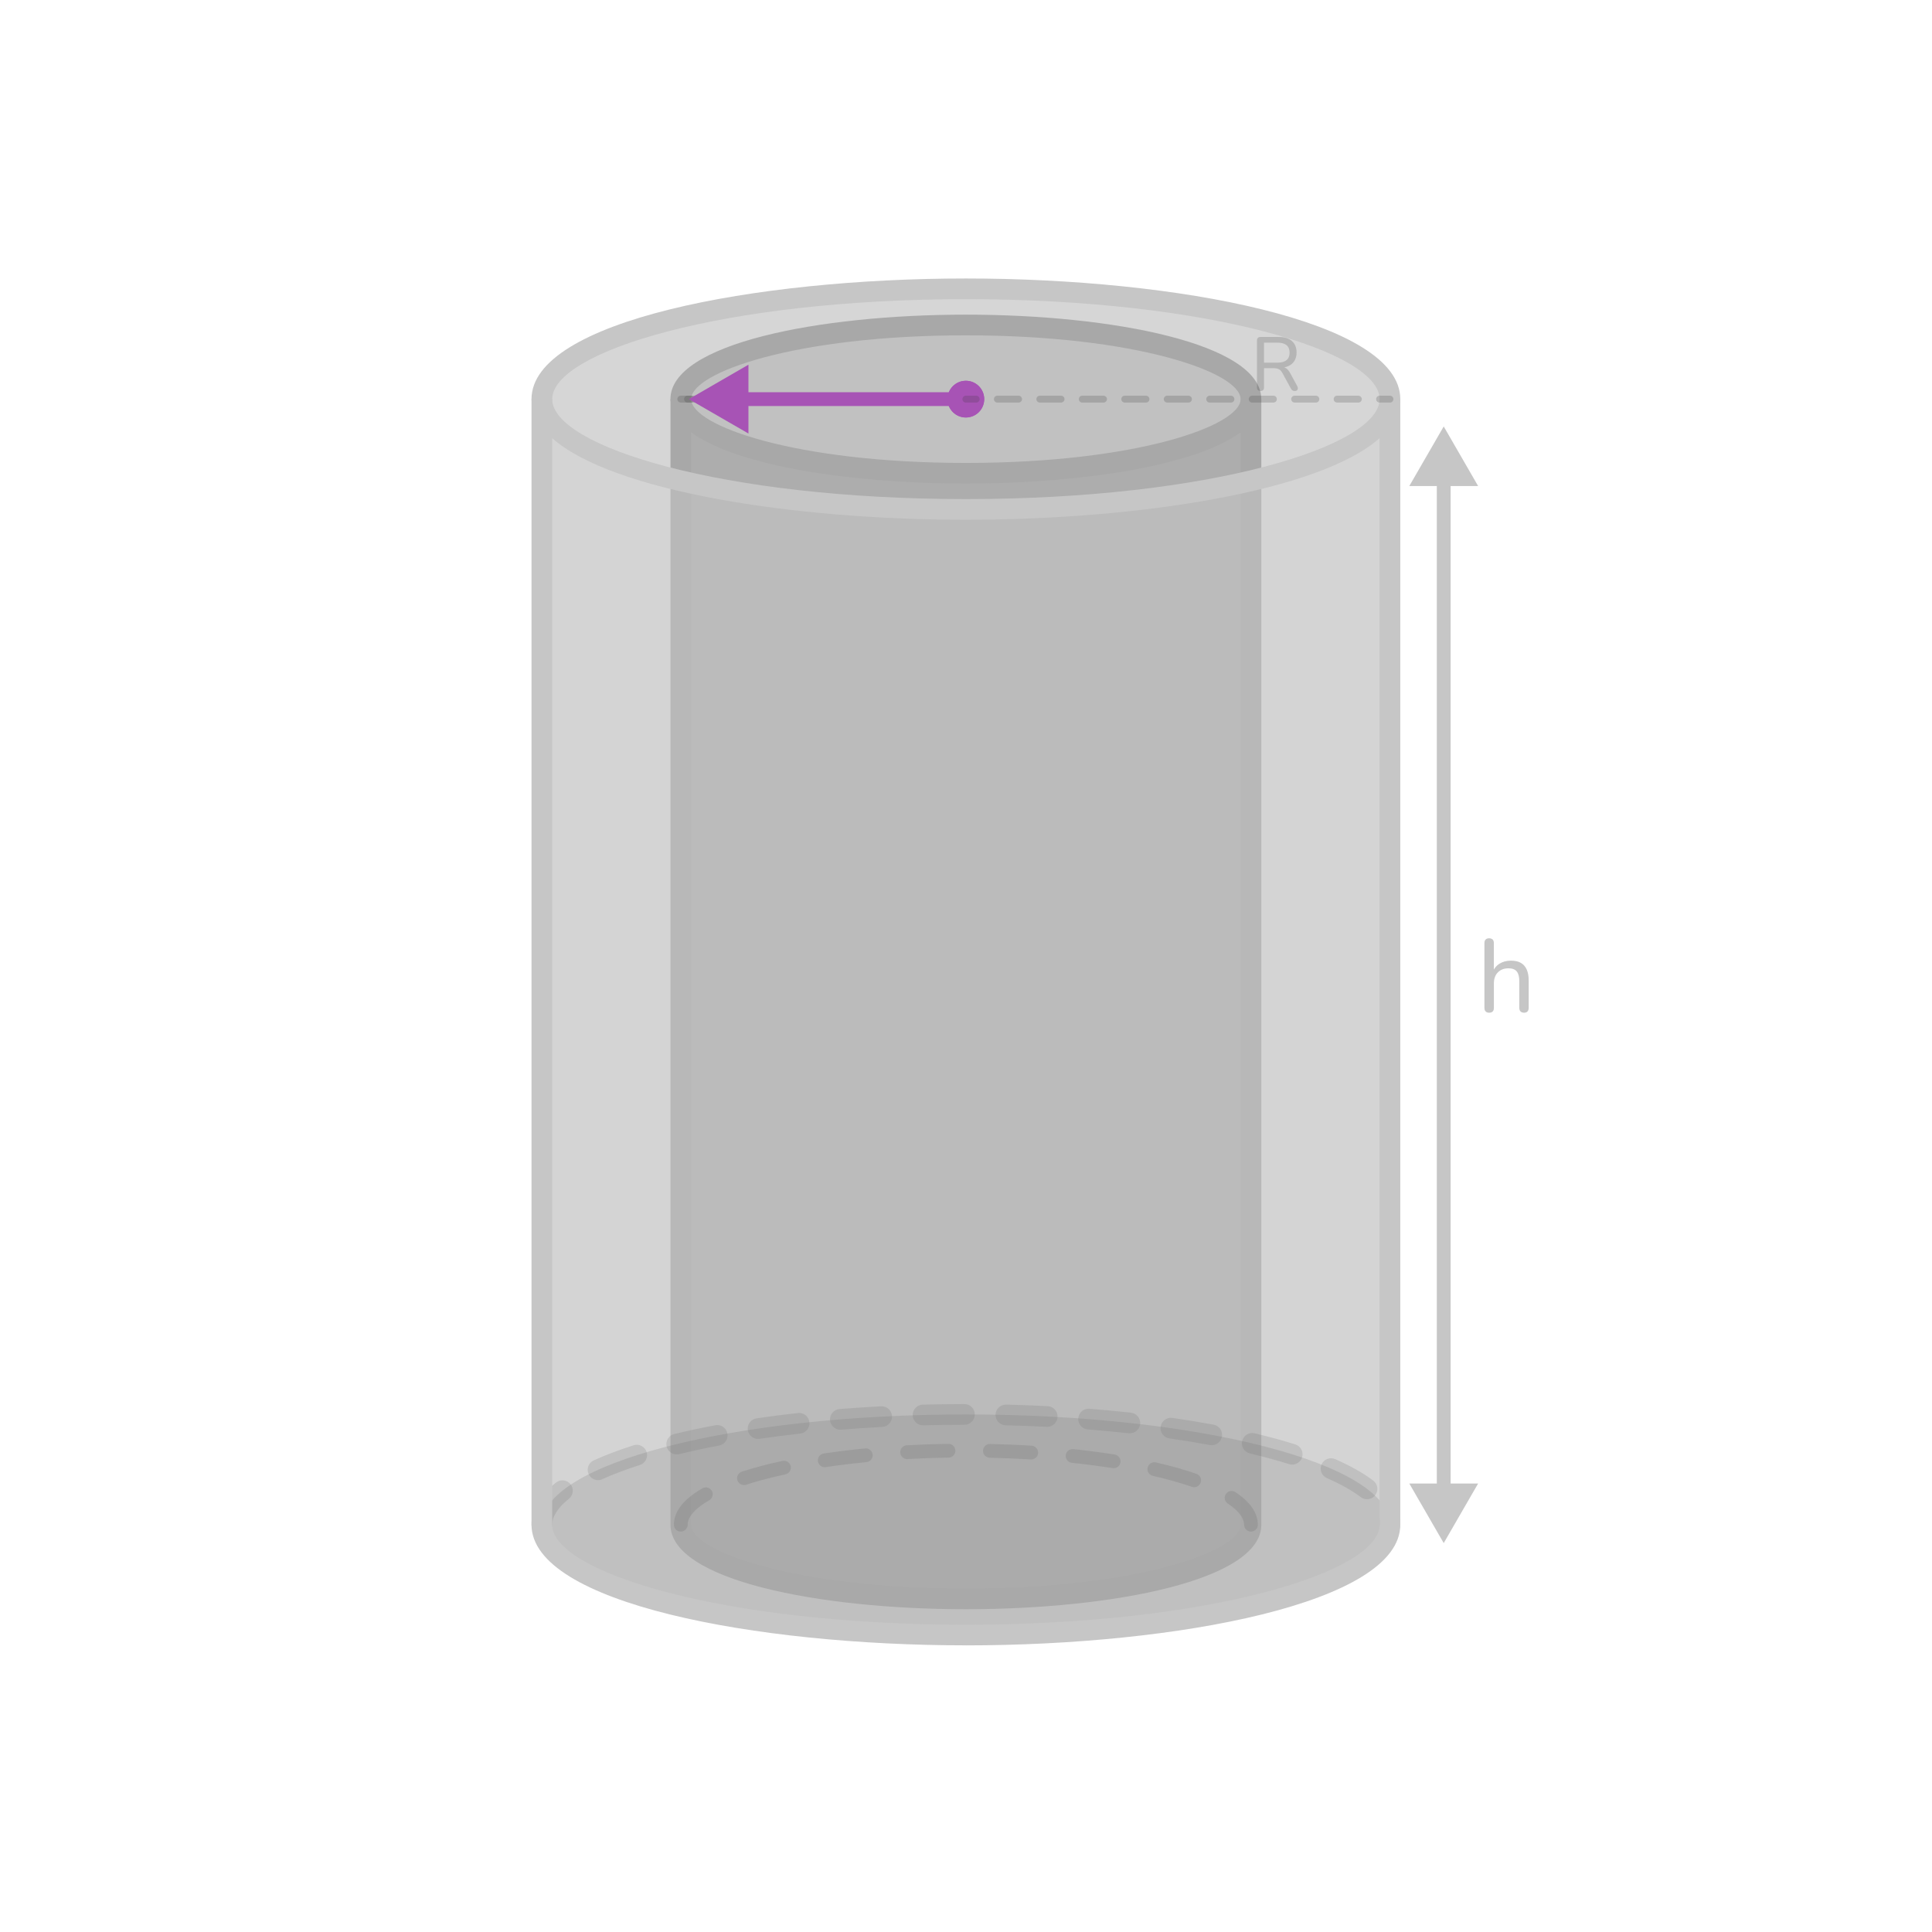
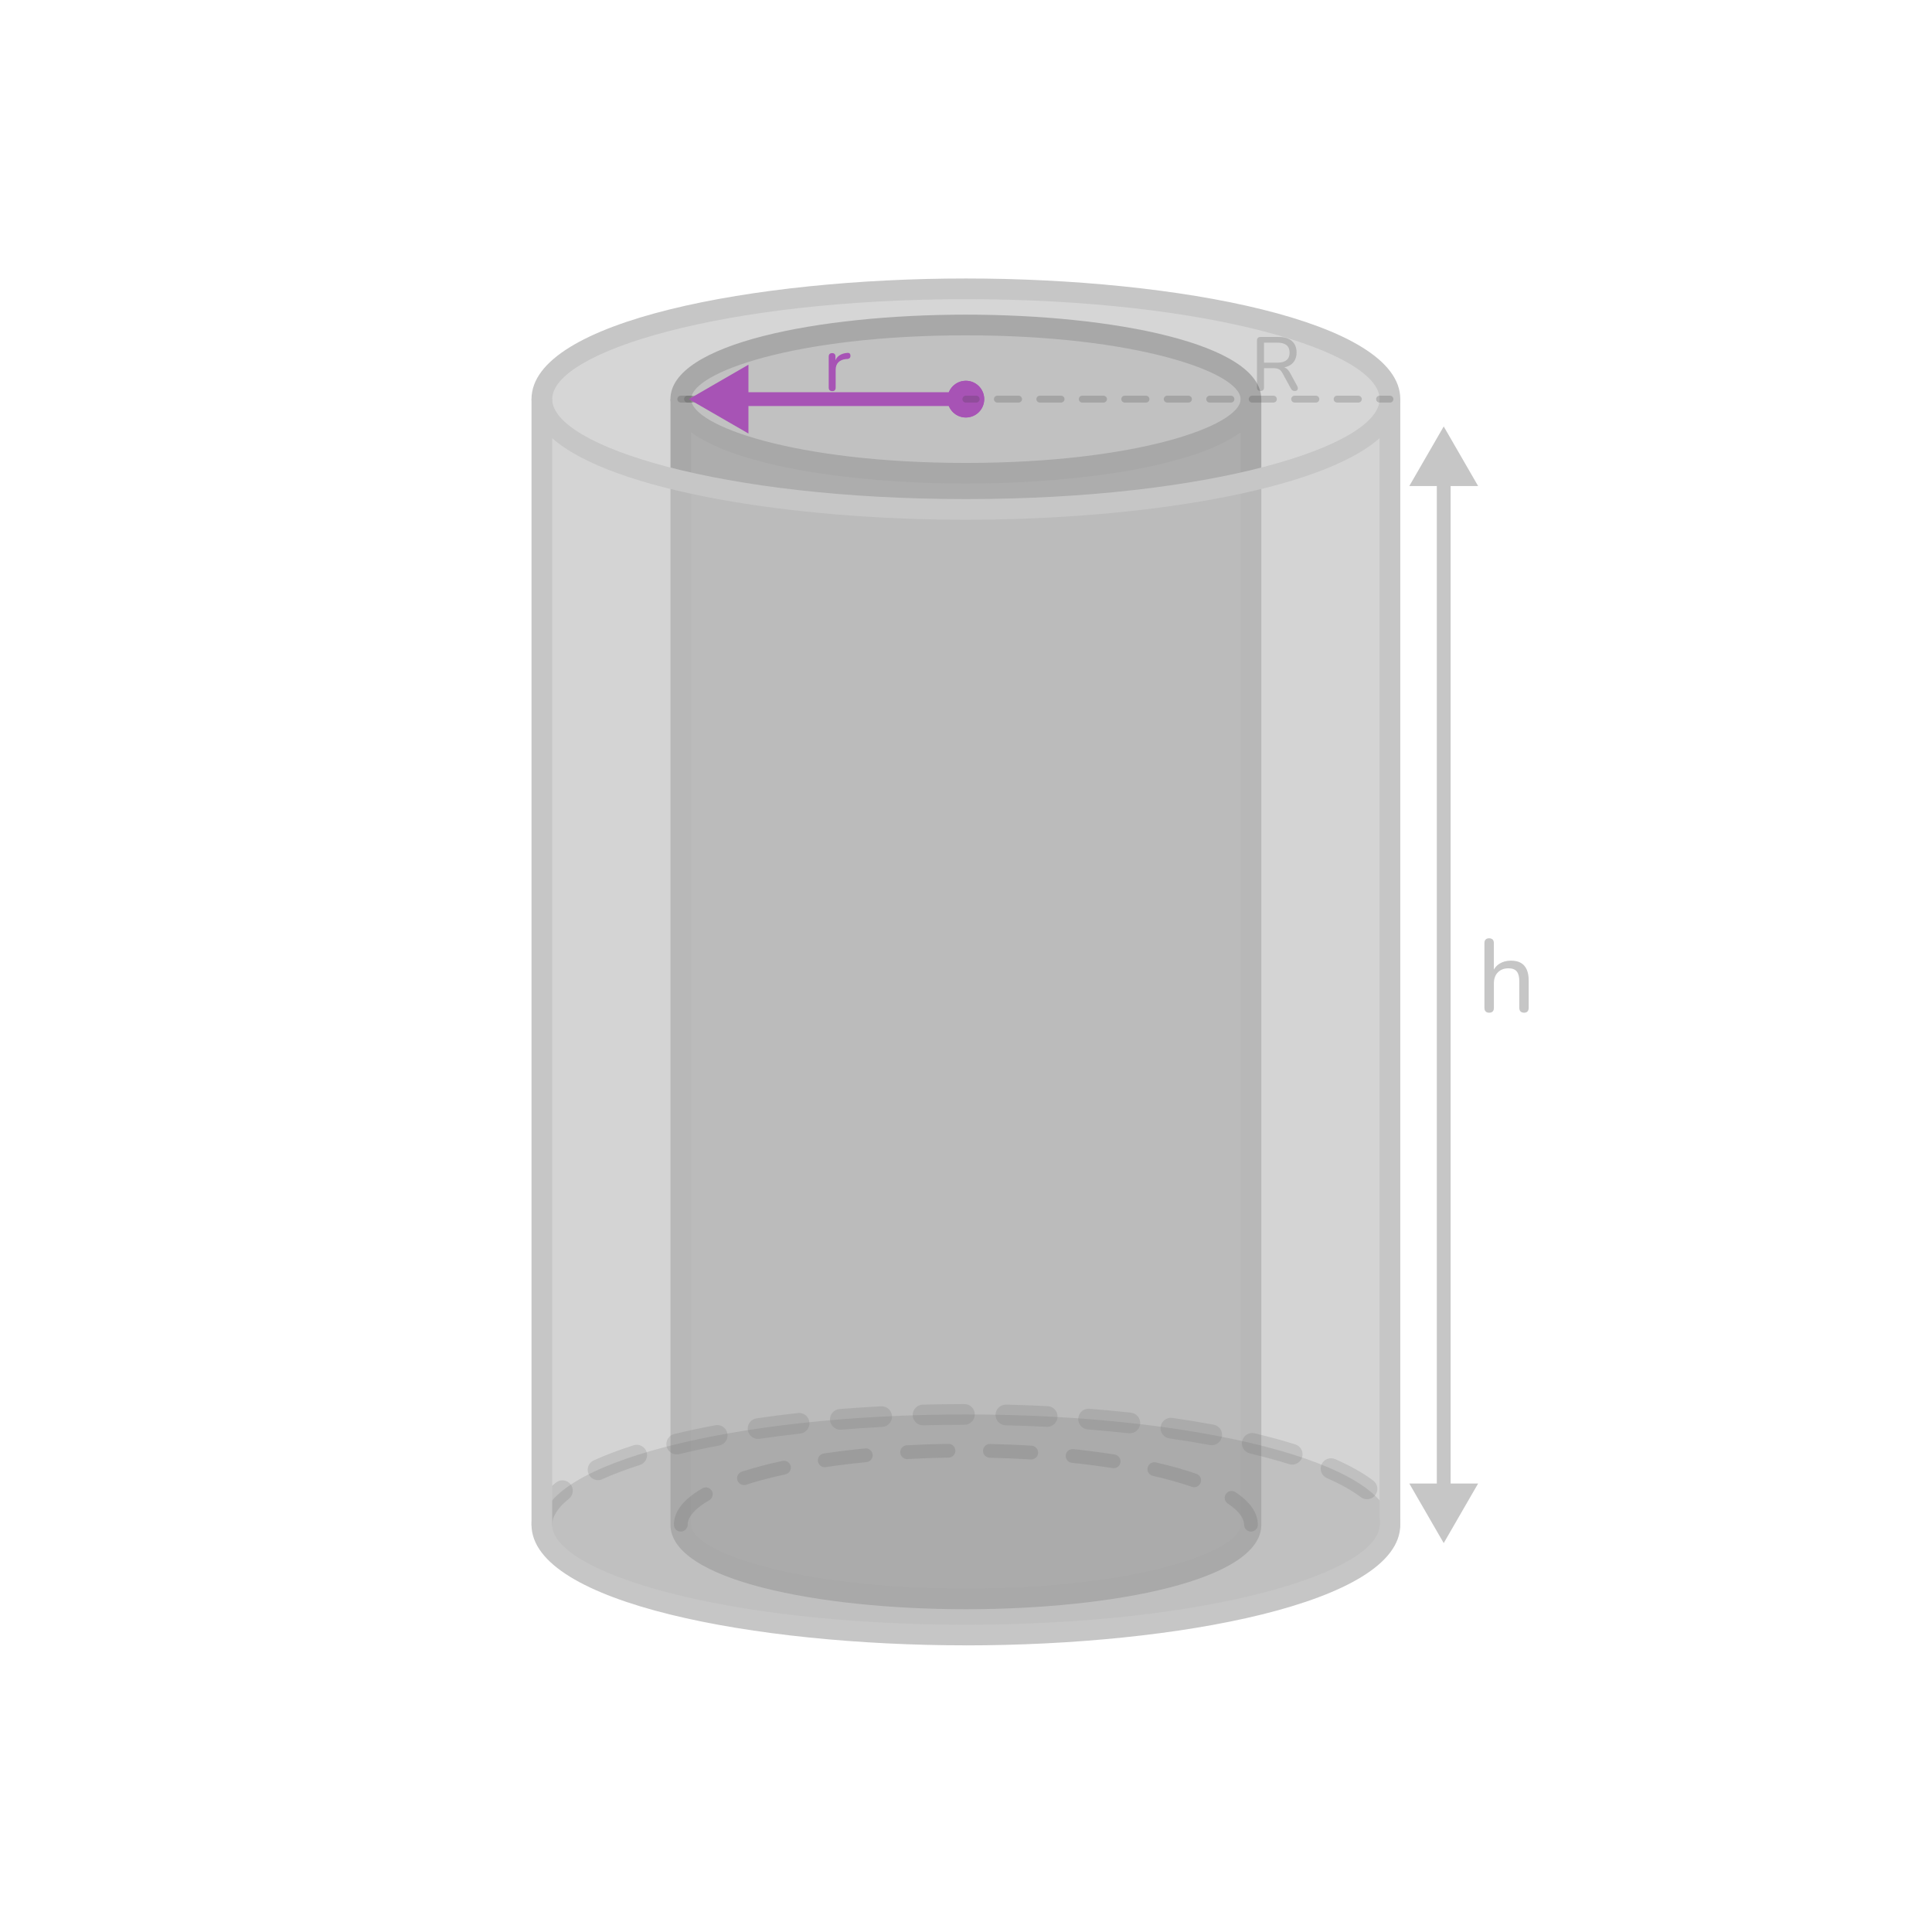
<svg xmlns="http://www.w3.org/2000/svg" id="background" width="560" height="560" viewBox="0 0 560 560">
  <defs>
    <style>
      .cls-1, .cls-2, .cls-3, .cls-4, .cls-5 {
        fill: none;
      }

      .cls-1, .cls-2, .cls-3, .cls-5 {
        stroke-miterlimit: 10;
      }

      .cls-1, .cls-2, .cls-5 {
        stroke-linecap: round;
      }

      .cls-1, .cls-5 {
        stroke: #333;
        stroke-width: 2px;
      }

      .cls-6 {
        fill: #a753b5;
      }

      .cls-7 {
        opacity: .5;
      }

      .cls-8 {
        opacity: .6;
      }

      .cls-2 {
        stroke: #a753b5;
      }

      .cls-2, .cls-3 {
        stroke-width: 4px;
      }

      .cls-9 {
        opacity: .2;
      }

      .cls-10 {
        fill: #333;
      }

      .cls-3 {
        stroke: #c6c6c6;
      }

      .cls-11 {
        fill: #e5e5e5;
      }

      .cls-12 {
        fill: #aaa;
      }

      .cls-5 {
        stroke-dasharray: 0 0 5.62 5.62;
      }

      .cls-13 {
        fill: #ccc;
      }

      .cls-14 {
        fill: #ea6560;
      }

      .cls-15 {
        fill: #c6c6c6;
      }
    </style>
    <clipPath id="clippath">
      <ellipse class="cls-4" cx="939.92" cy="-218.13" rx="123.14" ry="54.23" />
    </clipPath>
    <clipPath id="clippath-1">
      <polygon class="cls-4" points="1041.43 -124.91 644.99 -124.91 733.1 -392.03 1129.54 -392.03 1041.43 -124.91" />
    </clipPath>
  </defs>
  <g>
    <g>
      <g>
        <ellipse class="cls-11" cx="279.96" cy="115.69" rx="82.63" ry="21.49" />
        <g class="cls-9">
          <ellipse class="cls-14" cx="279.97" cy="441.95" rx="82.63" ry="21.49" />
        </g>
      </g>
      <path class="cls-15" d="M362.59,118.69c-1.66,0-3-1.34-3-3,0-7.72-30.29-18.49-79.63-18.49s-79.63,10.77-79.63,18.49c0,1.66-1.34,3-3,3s-3-1.34-3-3c0-16.08,43.08-24.49,85.63-24.49s85.63,8.41,85.63,24.49c0,1.66-1.34,3-3,3Z" />
      <path class="cls-13" d="M362.59,115.69V441.95c0,11.87-36.99,21.49-82.62,21.49s-82.63-9.62-82.63-21.49V115.69s0,0,0,0c0,11.87,37,21.49,82.63,21.49s82.63-9.62,82.63-21.49Z" />
      <path class="cls-15" d="M279.97,466.44c-42.55,0-85.63-8.41-85.63-24.49V115.69s0,0,0,0h6c0,7.72,30.29,18.49,79.63,18.49s79.63-10.77,79.63-18.49h6V441.95c0,16.08-43.07,24.49-85.62,24.49ZM200.33,125.33V441.95c0,7.72,30.3,18.49,79.64,18.49s79.63-10.77,79.63-18.49V125.33c-13.29,9.78-46.63,14.84-79.64,14.84s-66.35-5.06-79.63-14.84Z" />
    </g>
    <g>
      <g class="cls-9">
        <ellipse class="cls-10" cx="279.97" cy="115.69" rx="122.91" ry="31.97" />
      </g>
      <g class="cls-9">
        <ellipse class="cls-10" cx="279.97" cy="441.95" rx="122.91" ry="31.97" />
      </g>
    </g>
    <circle class="cls-6" cx="279.96" cy="115.69" r="5.32" />
    <path class="cls-15" d="M402.88,118.69c-1.66,0-3-1.34-3-3,0-13.7-49.25-28.97-119.91-28.97s-119.91,15.27-119.91,28.97c0,1.66-1.34,3-3,3s-3-1.34-3-3c0-22.71,64.87-34.97,125.91-34.97s125.91,12.25,125.91,34.97c0,1.66-1.34,3-3,3Z" />
    <g class="cls-9">
      <path class="cls-10" d="M402.88,444.95c-1.66,0-3-1.34-3-3,0-.18,0-.36-.03-.54-.16-1.65,1.04-3.12,2.69-3.28,1.63-.16,3.12,1.04,3.28,2.69,.04,.37,.06,.75,.06,1.13,0,1.66-1.34,3-3,3Zm-245.82,0c-1.66,0-3-1.34-3-3,0-4.33,2.39-8.43,7.09-12.21,1.29-1.04,3.18-.83,4.22,.46,1.04,1.29,.83,3.18-.46,4.22-3.21,2.58-4.84,5.11-4.84,7.53,0,1.66-1.34,3-3,3Zm239.18-10.39c-.63,0-1.27-.2-1.81-.61-2.5-1.9-5.81-3.75-9.83-5.52-1.52-.67-2.21-2.44-1.54-3.95,.66-1.52,2.43-2.21,3.95-1.54,4.45,1.95,8.16,4.05,11.04,6.23,1.32,1,1.58,2.88,.58,4.2-.59,.78-1.49,1.19-2.39,1.19Zm-222.89-5.53c-1.14,0-2.23-.66-2.74-1.77-.68-1.51-.01-3.29,1.5-3.97,3.39-1.53,7.27-3,11.54-4.37,1.58-.5,3.27,.37,3.77,1.94,.5,1.58-.37,3.27-1.94,3.77-4.06,1.3-7.72,2.68-10.9,4.12-.4,.18-.82,.27-1.23,.27Zm201.21-4.5c-.3,0-.6-.04-.9-.14-3.5-1.1-7.33-2.14-11.38-3.11-1.61-.38-2.61-2-2.22-3.61,.38-1.61,2.01-2.61,3.61-2.22,4.18,1,8.15,2.08,11.78,3.22,1.58,.5,2.46,2.18,1.97,3.76-.4,1.28-1.59,2.1-2.86,2.1Zm-178.42-2.96c-1.35,0-2.58-.92-2.91-2.29-.39-1.61,.6-3.23,2.21-3.62,3.75-.91,7.75-1.77,11.89-2.55,1.63-.31,3.2,.76,3.5,2.39s-.76,3.2-2.39,3.5c-4.04,.76-7.94,1.6-11.58,2.48-.24,.06-.48,.08-.71,.08Zm155.1-2.67c-.18,0-.36-.02-.55-.05-3.76-.7-7.7-1.34-11.73-1.92-1.64-.24-2.78-1.76-2.54-3.4,.24-1.64,1.75-2.78,3.4-2.54,4.1,.59,8.13,1.25,11.96,1.96,1.63,.3,2.71,1.87,2.4,3.5-.27,1.44-1.53,2.45-2.95,2.45Zm-131.52-1.82c-1.46,0-2.75-1.07-2.96-2.57-.24-1.64,.89-3.16,2.53-3.4,3.88-.57,7.92-1.09,12.01-1.54,1.65-.19,3.13,1,3.31,2.65,.18,1.65-1,3.13-2.65,3.31-4.02,.45-7.99,.96-11.8,1.52-.15,.02-.29,.03-.44,.03Zm107.77-1.62c-.11,0-.22,0-.33-.02-3.86-.42-7.85-.79-11.86-1.11-1.65-.13-2.89-1.57-2.76-3.23,.13-1.65,1.54-2.89,3.23-2.76,4.07,.32,8.12,.7,12.04,1.13,1.65,.18,2.84,1.66,2.66,3.31-.17,1.54-1.47,2.67-2.98,2.67Zm-83.91-1.05c-1.55,0-2.86-1.19-2.99-2.76-.13-1.65,1.1-3.1,2.75-3.23,3.95-.32,8.01-.59,12.06-.8,1.65-.09,3.07,1.18,3.15,2.84,.09,1.65-1.18,3.07-2.84,3.15-4,.21-8,.47-11.9,.79-.08,0-.16,0-.24,0Zm59.98-.84c-.05,0-.1,0-.15,0-3.92-.2-7.93-.35-11.92-.44-1.66-.04-2.97-1.42-2.93-3.07,.04-1.63,1.38-2.93,3-2.93,.02,0,.05,0,.07,0,4.04,.1,8.1,.25,12.07,.45,1.65,.08,2.93,1.49,2.84,3.15-.08,1.6-1.41,2.85-2.99,2.85Zm-36.01-.43c-1.62,0-2.96-1.29-3-2.92-.04-1.66,1.26-3.03,2.92-3.08,4-.1,8.06-.16,12.08-.16h0c1.66,0,3,1.34,3,3,0,1.66-1.34,3-3,3-3.96,0-7.98,.06-11.93,.16-.03,0-.05,0-.08,0Z" />
    </g>
    <g class="cls-7">
      <path class="cls-12" d="M402.88,115.69V441.95c0,17.65-55.03,31.97-122.91,31.97s-122.91-14.31-122.91-31.97V115.69s0,0,0,0c0,17.65,55.03,31.97,122.91,31.97s122.91-14.31,122.91-31.97Z" />
    </g>
    <path class="cls-15" d="M279.97,476.91c-61.04,0-125.91-12.25-125.91-34.97V115.69h6c0,13.7,49.25,28.97,119.91,28.97s119.91-15.27,119.91-28.97h6V441.95c0,22.71-64.87,34.97-125.91,34.97ZM160.06,127.01V441.95c0,13.7,49.25,28.97,119.91,28.97s119.91-15.27,119.91-28.97V127.01c-17.42,15.43-69.95,23.64-119.91,23.64s-102.49-8.21-119.91-23.64Z" />
    <g>
      <line class="cls-3" x1="418.47" y1="137.96" x2="418.47" y2="432.92" />
      <polygon class="cls-15" points="408.49 140.88 418.47 123.61 428.44 140.88 408.49 140.88" />
      <polygon class="cls-15" points="408.49 430 418.47 447.27 428.44 430 408.49 430" />
    </g>
    <path class="cls-15" d="M431.62,293.54c-.42,0-.75-.12-.99-.36-.24-.24-.36-.59-.36-1.05v-18.78c0-.46,.12-.8,.36-1.04,.24-.23,.57-.34,.99-.34s.78,.12,1.02,.34c.24,.23,.36,.58,.36,1.04v8.55h-.39c.42-1.14,1.1-2,2.05-2.58,.95-.58,2.03-.87,3.25-.87s2.15,.21,2.91,.64c.76,.43,1.33,1.08,1.71,1.94,.38,.86,.57,1.94,.57,3.24v7.86c0,.46-.12,.81-.34,1.05-.23,.24-.57,.36-1,.36s-.78-.12-1.02-.36c-.24-.24-.36-.59-.36-1.05v-7.71c0-1.3-.25-2.25-.75-2.85-.5-.6-1.3-.9-2.4-.9-1.28,0-2.3,.4-3.07,1.18-.77,.79-1.15,1.86-1.15,3.2v7.08c0,.94-.46,1.41-1.38,1.41Z" />
    <g class="cls-8">
      <g class="cls-9">
        <path class="cls-10" d="M362.6,443.95c-1.1,0-2-.9-2-2,0-2.47-2.57-4.7-4.73-6.14-.92-.61-1.17-1.85-.55-2.77,.61-.92,1.85-1.17,2.77-.55,4.32,2.88,6.51,6.06,6.51,9.47,0,1.1-.89,2-2,2h0Zm-165.27,0c-1.1,0-2-.9-2-2,0-3.84,2.78-7.4,8.27-10.56,.95-.55,2.18-.22,2.73,.73,.55,.96,.22,2.18-.73,2.73-2.86,1.65-6.27,4.22-6.27,7.09,0,1.1-.9,2-2,2Zm148.81-12.87c-.22,0-.44-.04-.66-.11-3.34-1.16-7.15-2.23-11.34-3.19-1.08-.25-1.75-1.32-1.5-2.4,.25-1.08,1.33-1.75,2.4-1.5,4.33,.99,8.29,2.11,11.76,3.31,1.04,.36,1.6,1.5,1.23,2.55-.29,.83-1.06,1.34-1.89,1.34Zm-130.5-.62c-.85,0-1.63-.54-1.9-1.39-.34-1.05,.24-2.18,1.29-2.52,3.52-1.13,7.49-2.18,11.79-3.11,1.08-.23,2.14,.45,2.38,1.53,.23,1.08-.45,2.14-1.53,2.38-4.18,.9-8.01,1.91-11.41,3.01-.2,.07-.41,.1-.61,.1Zm107.16-4.89c-.1,0-.21,0-.31-.02-3.76-.59-7.73-1.11-11.8-1.54-1.1-.12-1.9-1.1-1.78-2.2,.12-1.1,1.09-1.89,2.2-1.78,4.14,.44,8.18,.96,12,1.57,1.09,.17,1.84,1.2,1.66,2.29-.16,.99-1.01,1.69-1.97,1.69Zm-83.75-.29c-.97,0-1.83-.71-1.98-1.71-.16-1.09,.59-2.11,1.68-2.27,3.84-.57,7.88-1.06,12.02-1.47,1.12-.11,2.08,.7,2.18,1.8,.11,1.1-.7,2.08-1.8,2.18-4.07,.4-8.04,.88-11.82,1.44-.1,.01-.2,.02-.3,.02Zm59.88-2.25s-.08,0-.12,0c-3.91-.24-7.91-.4-11.92-.49-1.1-.02-1.98-.94-1.96-2.04,.02-1.1,.9-2,2.04-1.96,4.05,.09,8.12,.25,12.07,.5,1.1,.07,1.94,1.02,1.87,2.12-.06,1.06-.95,1.88-1.99,1.88Zm-36-.11c-1.05,0-1.94-.83-2-1.89-.06-1.1,.79-2.05,1.89-2.11,3.95-.22,8.02-.36,12.07-.42,1.1-.04,2.01,.86,2.03,1.97,.02,1.1-.86,2.01-1.97,2.03-4,.06-8.02,.2-11.92,.42-.04,0-.07,0-.11,0Z" />
      </g>
    </g>
  </g>
  <g class="cls-9">
    <path class="cls-10" d="M200.33,116.69h-3c-.55,0-1-.45-1-1s.45-1,1-1h3c.55,0,1,.45,1,1s-.45,1-1,1Z" />
    <path class="cls-10" d="M271.07,116.69h-5.9c-.55,0-1-.45-1-1s.45-1,1-1h5.9c.55,0,1,.45,1,1s-.45,1-1,1Zm-11.79,0h-5.89c-.55,0-1-.45-1-1s.45-1,1-1h5.89c.55,0,1,.45,1,1s-.45,1-1,1Zm-11.79,0h-5.89c-.55,0-1-.45-1-1s.45-1,1-1h5.89c.55,0,1,.45,1,1s-.45,1-1,1Zm-11.79,0h-5.9c-.55,0-1-.45-1-1s.45-1,1-1h5.9c.55,0,1,.45,1,1s-.45,1-1,1Zm-11.79,0h-5.89c-.55,0-1-.45-1-1s.45-1,1-1h5.89c.55,0,1,.45,1,1s-.45,1-1,1Zm-11.79,0h-5.89c-.55,0-1-.45-1-1s.45-1,1-1h5.89c.55,0,1,.45,1,1s-.45,1-1,1Z" />
    <path class="cls-10" d="M279.96,116.69h-3c-.55,0-1-.45-1-1s.45-1,1-1h3c.55,0,1,.45,1,1s-.45,1-1,1Z" />
  </g>
  <g class="cls-9">
    <g>
      <line class="cls-1" x1="199.28" y1="115.69" x2="202.28" y2="115.69" />
      <line class="cls-5" x1="207.89" y1="115.69" x2="272.48" y2="115.69" />
      <line class="cls-1" x1="275.29" y1="115.69" x2="278.29" y2="115.69" />
    </g>
  </g>
  <g>
    <line class="cls-2" x1="279.96" y1="115.69" x2="214.02" y2="115.69" />
    <polygon class="cls-6" points="216.94 105.71 199.67 115.69 216.94 125.66 216.94 105.71" />
  </g>
  <circle class="cls-6" cx="279.96" cy="115.69" r="5.32" />
  <g class="cls-9">
    <path class="cls-10" d="M282.96,116.69h-3c-.55,0-1-.45-1-1s.45-1,1-1h3c.55,0,1,.45,1,1s-.45,1-1,1Z" />
    <path class="cls-10" d="M393.72,116.69h-6.15c-.55,0-1-.45-1-1s.45-1,1-1h6.15c.55,0,1,.45,1,1s-.45,1-1,1Zm-12.31,0h-6.15c-.55,0-1-.45-1-1s.45-1,1-1h6.15c.55,0,1,.45,1,1s-.45,1-1,1Zm-12.31,0h-6.15c-.55,0-1-.45-1-1s.45-1,1-1h6.15c.55,0,1,.45,1,1s-.45,1-1,1Zm-12.31,0h-6.15c-.55,0-1-.45-1-1s.45-1,1-1h6.15c.55,0,1,.45,1,1s-.45,1-1,1Zm-12.31,0h-6.15c-.55,0-1-.45-1-1s.45-1,1-1h6.15c.55,0,1,.45,1,1s-.45,1-1,1Zm-12.31,0h-6.15c-.55,0-1-.45-1-1s.45-1,1-1h6.15c.55,0,1,.45,1,1s-.45,1-1,1Zm-12.31,0h-6.15c-.55,0-1-.45-1-1s.45-1,1-1h6.15c.55,0,1,.45,1,1s-.45,1-1,1Zm-12.31,0h-6.15c-.55,0-1-.45-1-1s.45-1,1-1h6.15c.55,0,1,.45,1,1s-.45,1-1,1Zm-12.31,0h-6.15c-.55,0-1-.45-1-1s.45-1,1-1h6.15c.55,0,1,.45,1,1s-.45,1-1,1Z" />
    <path class="cls-10" d="M402.88,116.69h-3c-.55,0-1-.45-1-1s.45-1,1-1h3c.55,0,1,.45,1,1s-.45,1-1,1Z" />
  </g>
  <g class="cls-9">
    <path class="cls-10" d="M365.35,113.33c-.32,0-.57-.09-.75-.28s-.26-.44-.26-.78v-13.57c0-.34,.09-.59,.27-.77,.18-.18,.44-.26,.76-.26h5.24c1.67,0,2.96,.39,3.86,1.18s1.35,1.9,1.35,3.33c0,.94-.21,1.74-.62,2.41-.41,.67-1,1.18-1.78,1.53-.78,.35-1.72,.53-2.82,.53l.22-.31h.48c.59,0,1.1,.15,1.53,.44,.43,.29,.82,.76,1.16,1.41l2.02,3.72c.13,.23,.19,.46,.18,.68-.01,.22-.09,.4-.24,.54-.15,.14-.36,.21-.64,.21-.29,0-.53-.06-.7-.19-.18-.12-.33-.31-.46-.56l-2.38-4.36c-.32-.62-.69-1.02-1.1-1.22-.41-.2-.96-.3-1.65-.3h-2.64v5.57c0,.34-.08,.6-.25,.78-.17,.18-.43,.28-.78,.28Zm1.03-8.21h3.89c1.17,0,2.05-.25,2.64-.74,.59-.49,.88-1.21,.88-2.17s-.29-1.67-.88-2.16c-.59-.48-1.47-.73-2.64-.73h-3.89v5.79Z" />
  </g>
+   <path class="cls-6" d="M241.24,113.37c-.34,0-.59-.09-.77-.26-.18-.18-.26-.43-.26-.77v-8.98c0-.34,.09-.59,.26-.76,.18-.17,.42-.25,.73-.25s.55,.08,.71,.25c.17,.17,.25,.42,.25,.76v1.69h-.22c.23-.88,.67-1.55,1.32-2,.64-.45,1.46-.71,2.44-.77,.23-.01,.43,.04,.57,.17s.23,.33,.24,.63c.01,.28-.05,.5-.2,.67s-.37,.27-.68,.3l-.4,.02c-.97,.1-1.71,.42-2.23,.95-.52,.53-.78,1.25-.78,2.18v5.15c0,.34-.08,.59-.25,.77-.17,.18-.41,.26-.74,.26Z" />
</svg>
